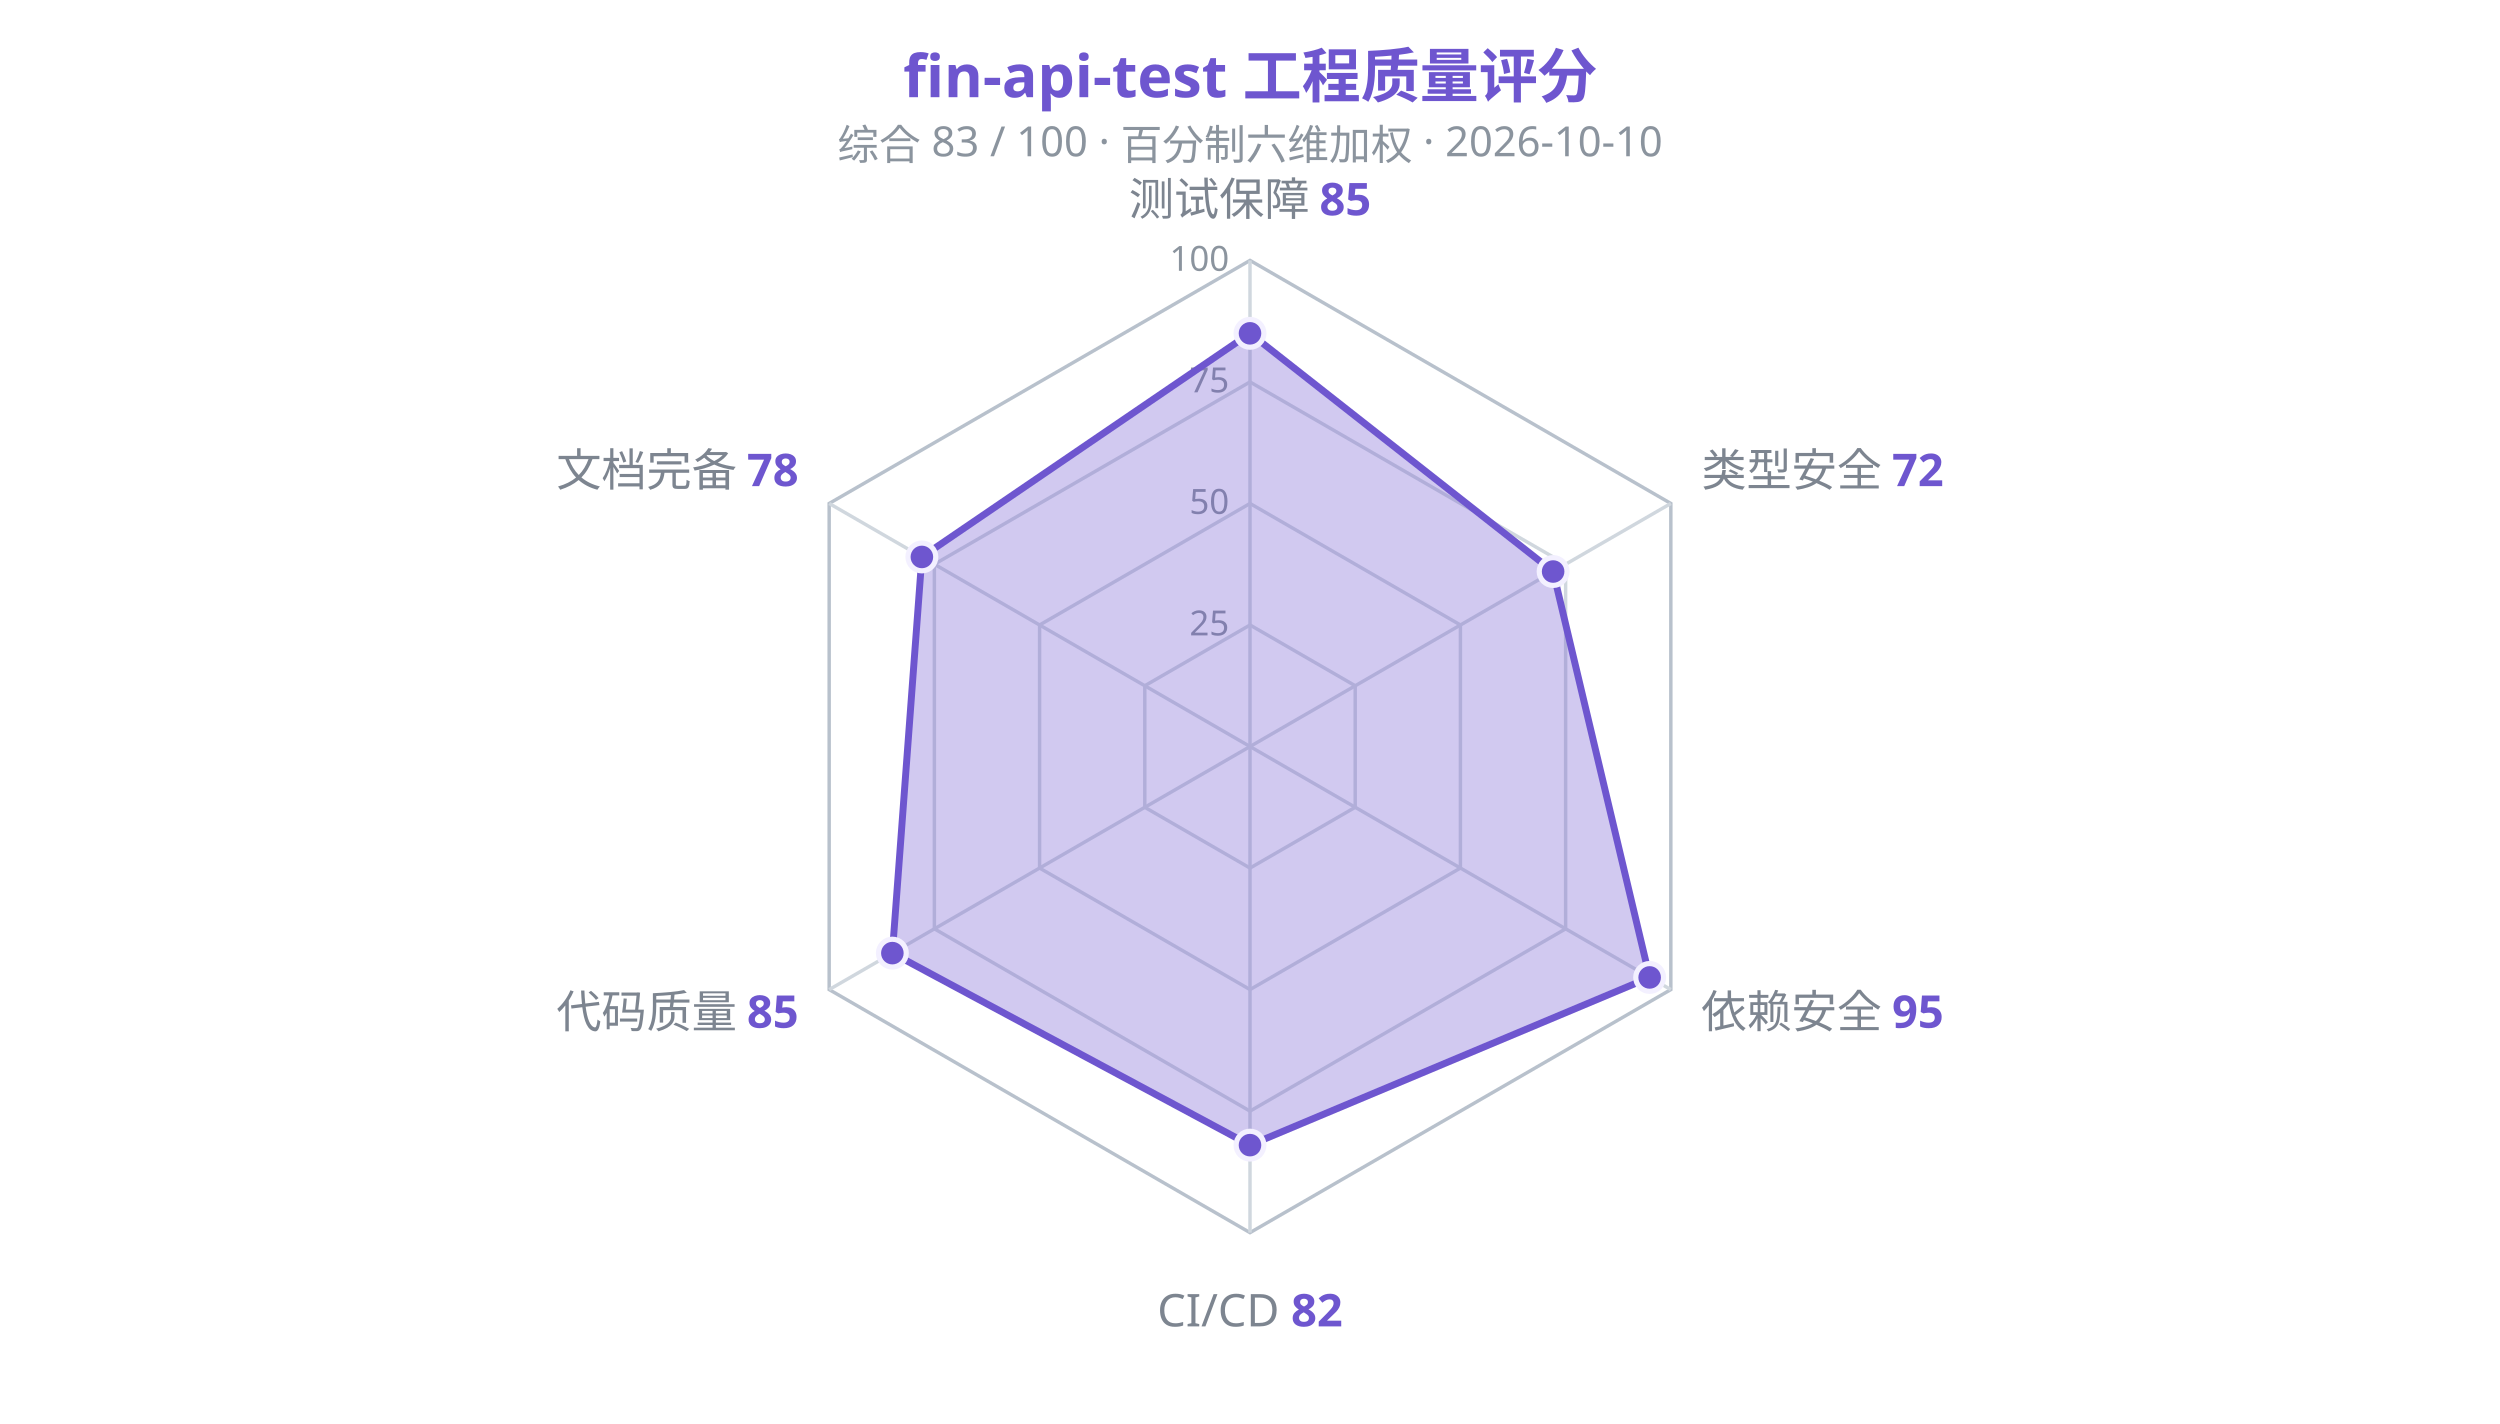
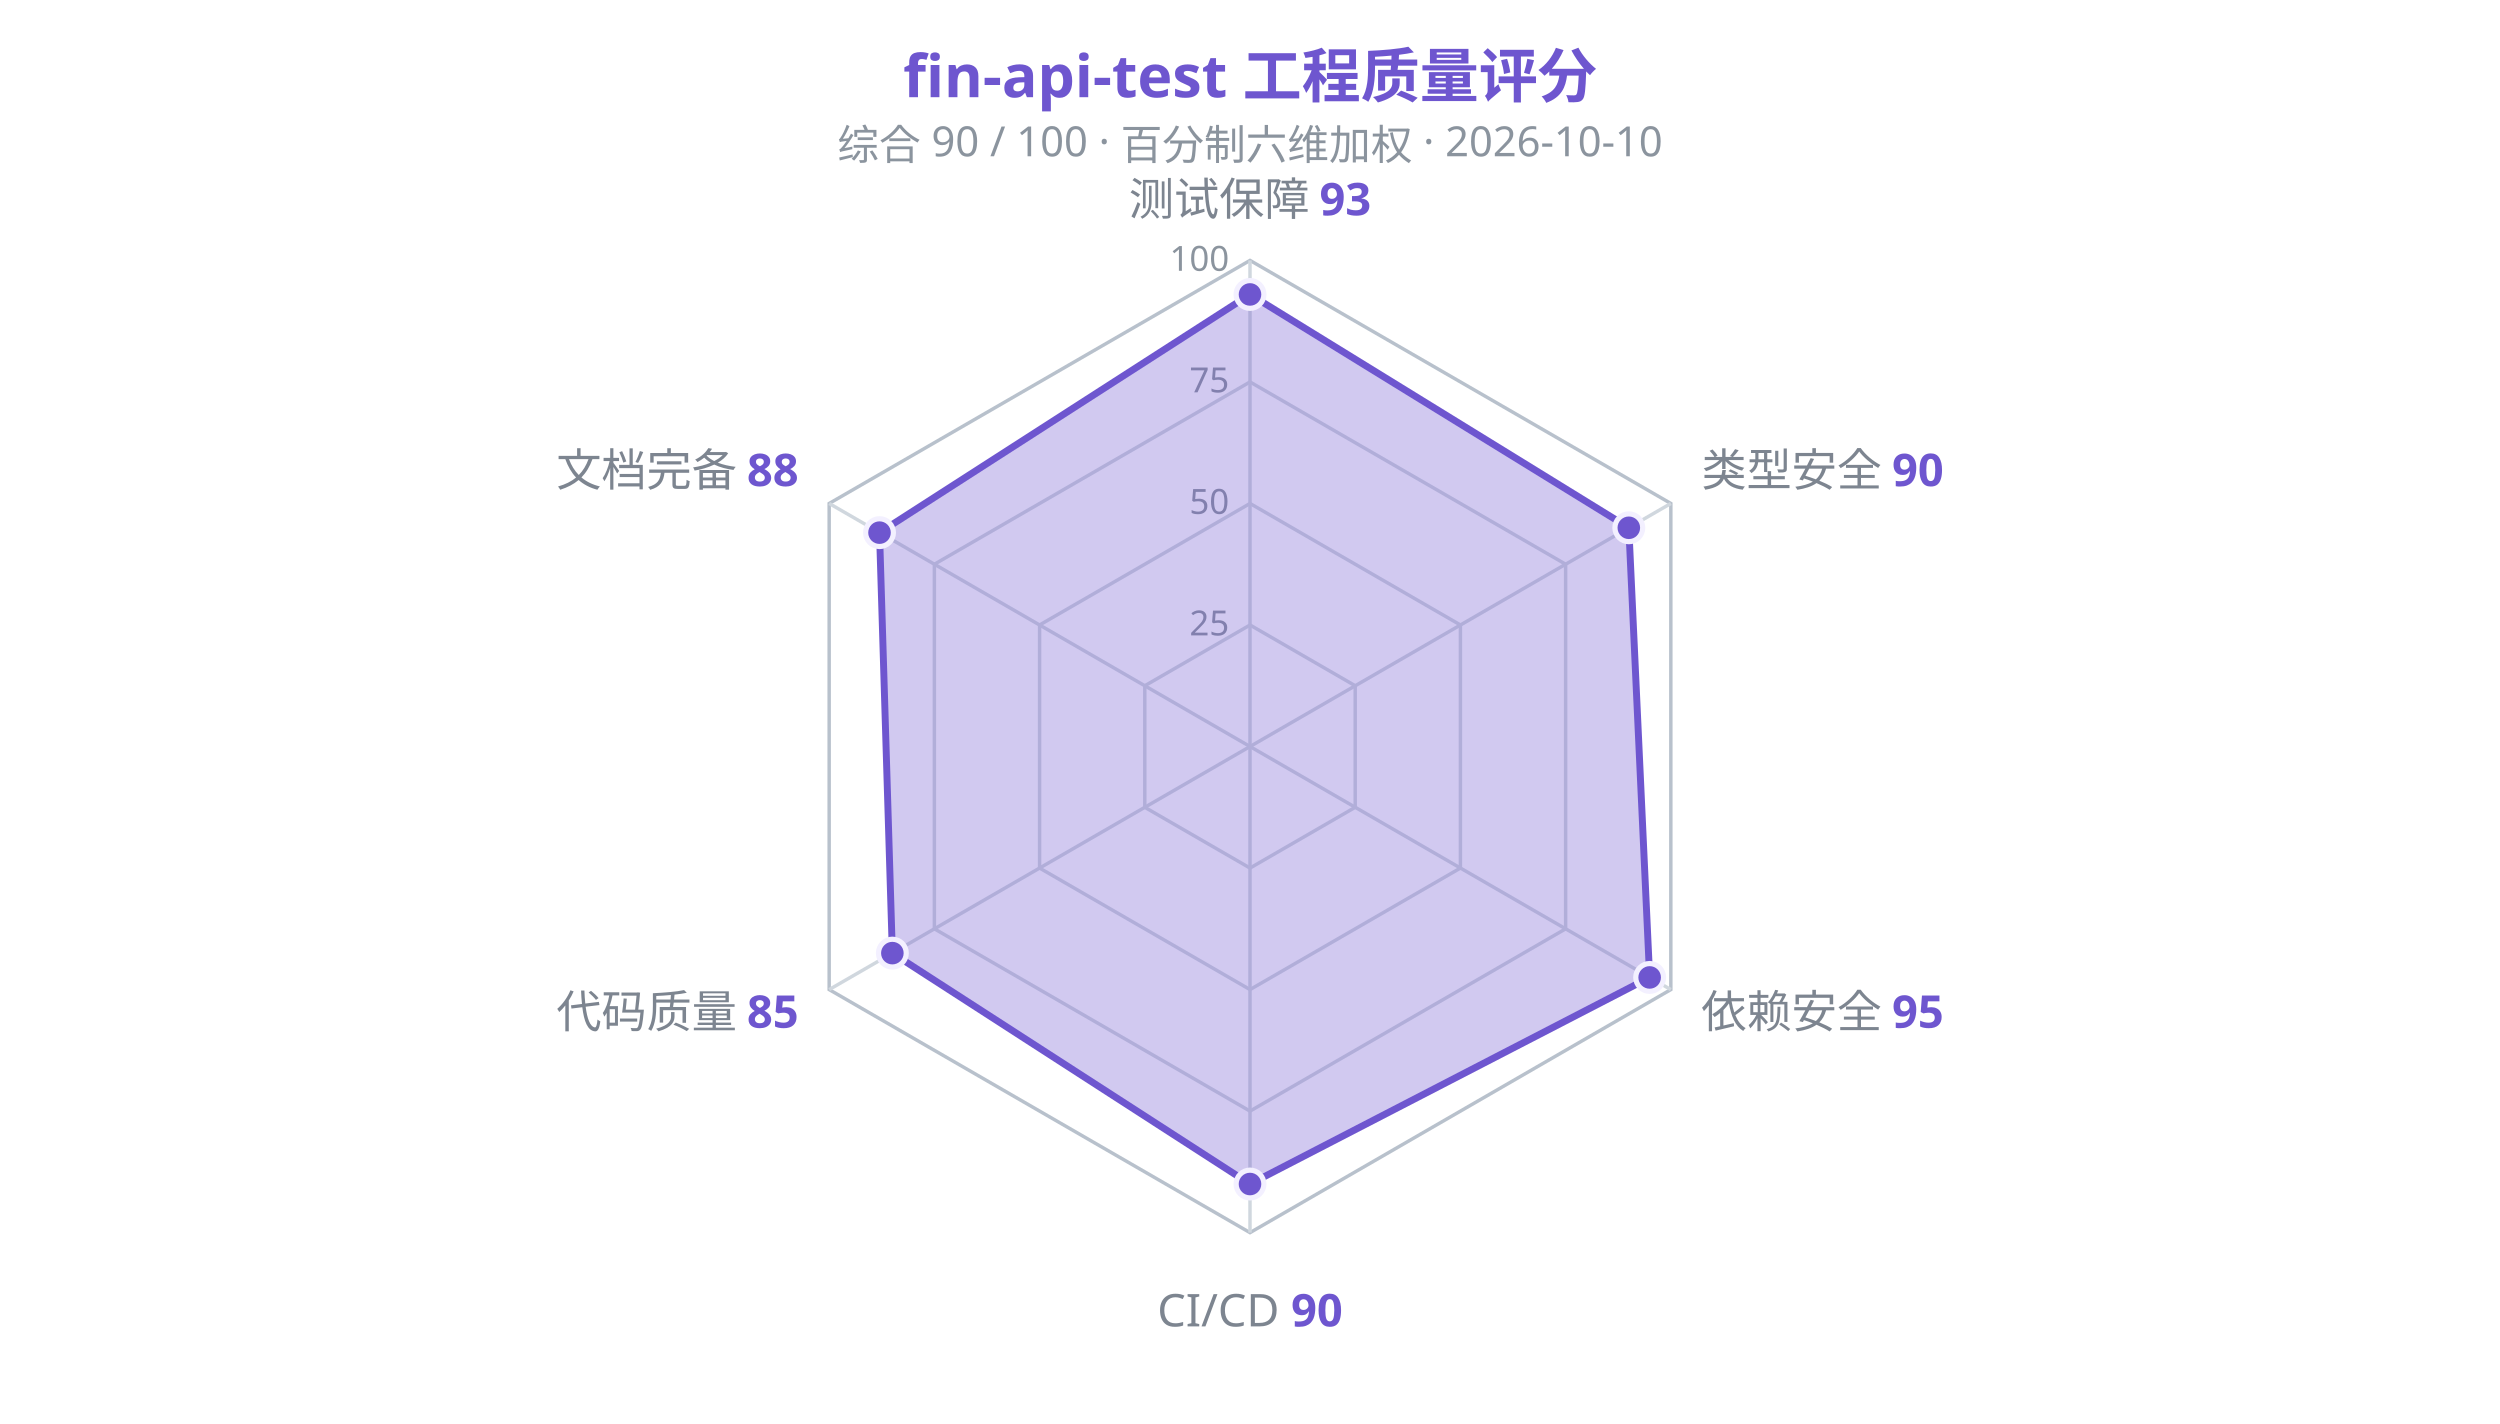
<svg xmlns="http://www.w3.org/2000/svg" viewBox="0 0 720 410" width="720" height="410" role="img" aria-label="fin-api-test 工程质量评分雷达图（百分制）">
  <text x="360" y="28" text-anchor="middle" font-family="Segoe UI, PingFang SC, Microsoft YaHei, sans-serif" font-size="17" font-weight="600" fill="#6E56CF">fin-api-test 工程质量评分</text>
-   <text x="360" y="46" text-anchor="middle" font-family="Segoe UI, PingFang SC, Microsoft YaHei, sans-serif" font-size="12" fill="#8b949e">综合 83 / 100 · 百分制六维加权 · 2026-10-10</text>
+   <text x="360" y="46" text-anchor="middle" font-family="Segoe UI, PingFang SC, Microsoft YaHei, sans-serif" font-size="12" fill="#8b949e">综合 90 / 100 · 百分制六维加权 · 2026-10-10</text>
  <g fill="none" stroke="#d0d7de" stroke-width="1">
    <polygon points="360,180 390.3,197.5 390.3,232.5 360,250 329.7,232.5 329.7,197.5" />
    <polygon points="360,145 420.6,180 420.6,250 360,285 299.4,250 299.4,180" />
    <polygon points="360,110 450.9,162.5 450.9,267.5 360,320 269.1,267.5 269.1,162.5" />
    <polygon points="360,75 481.2,145 481.2,285 360,355 238.8,285 238.8,145" stroke="#b8c1cc" />
  </g>
  <g stroke="#d0d7de" stroke-width="1">
    <line x1="360" y1="215" x2="360" y2="75" />
    <line x1="360" y1="215" x2="481.2" y2="145" />
    <line x1="360" y1="215" x2="481.2" y2="285" />
    <line x1="360" y1="215" x2="360" y2="355" />
    <line x1="360" y1="215" x2="238.8" y2="285" />
    <line x1="360" y1="215" x2="238.8" y2="145" />
  </g>
  <g font-family="Segoe UI, PingFang SC, Microsoft YaHei, sans-serif" font-size="10" fill="#8b949e" text-anchor="end">
    <text x="354" y="183">25</text>
    <text x="354" y="148">50</text>
    <text x="354" y="113">75</text>
    <text x="354" y="78">100</text>
  </g>
-   <polygon points="360,96 447.3,164.6 475.1,281.5 360,329.8 257,274.5 265.5,160.4" fill="#6E56CF" fill-opacity="0.32" stroke="#6E56CF" stroke-width="2" stroke-linejoin="round" />
+   <polygon points="360,84.8 469.1,152 475.1,281.5 360,341 257,274.5 253.3,153.4" fill="#6E56CF" fill-opacity="0.32" stroke="#6E56CF" stroke-width="2" stroke-linejoin="round" />
  <g fill="#6E56CF" stroke="#f3f0ff" stroke-width="1.5">
-     <circle cx="360" cy="96" r="4" />
-     <circle cx="447.3" cy="164.6" r="4" />
+     <circle cx="360" cy="84.8" r="4" />
+     <circle cx="469.1" cy="152" r="4" />
    <circle cx="475.1" cy="281.5" r="4" />
-     <circle cx="360" cy="329.8" r="4" />
+     <circle cx="360" cy="341" r="4" />
    <circle cx="257" cy="274.5" r="4" />
-     <circle cx="265.5" cy="160.4" r="4" />
+     <circle cx="253.3" cy="153.4" r="4" />
  </g>
  <g font-family="Segoe UI, PingFang SC, Microsoft YaHei, sans-serif" font-size="13">
-     <text x="360" y="62" text-anchor="middle" fill="#7d8590">测试保障 <tspan font-weight="600" fill="#6E56CF">85</tspan>
+     <text x="360" y="62" text-anchor="middle" fill="#7d8590">测试保障 <tspan font-weight="600" fill="#6E56CF">93</tspan>
    </text>
-     <text x="490" y="140" text-anchor="start" fill="#7d8590">类型安全 <tspan font-weight="600" fill="#6E56CF">72</tspan>
+     <text x="490" y="140" text-anchor="start" fill="#7d8590">类型安全 <tspan font-weight="600" fill="#6E56CF">90</tspan>
    </text>
    <text x="490" y="296" text-anchor="start" fill="#7d8590">依赖安全 <tspan font-weight="600" fill="#6E56CF">95</tspan>
    </text>
-     <text x="360" y="382" text-anchor="middle" fill="#7d8590">CI/CD <tspan font-weight="600" fill="#6E56CF">82</tspan>
+     <text x="360" y="382" text-anchor="middle" fill="#7d8590">CI/CD <tspan font-weight="600" fill="#6E56CF">90</tspan>
    </text>
    <text x="230" y="296" text-anchor="end" fill="#7d8590">代码质量 <tspan font-weight="600" fill="#6E56CF">85</tspan>
    </text>
-     <text x="230" y="140" text-anchor="end" fill="#7d8590">文档完备 <tspan font-weight="600" fill="#6E56CF">78</tspan>
+     <text x="230" y="140" text-anchor="end" fill="#7d8590">文档完备 <tspan font-weight="600" fill="#6E56CF">88</tspan>
    </text>
  </g>
</svg>
